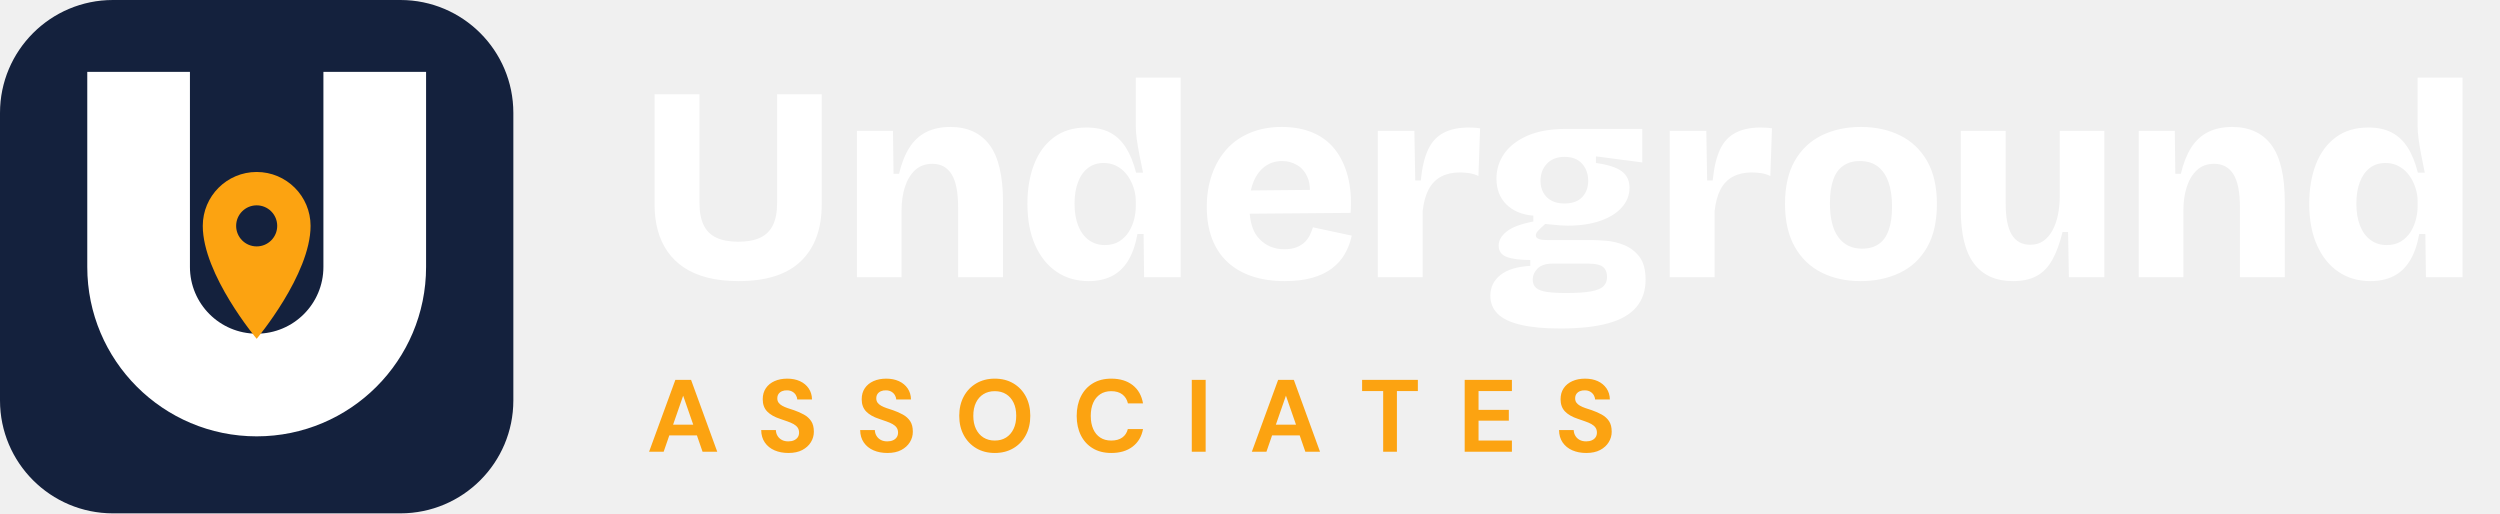
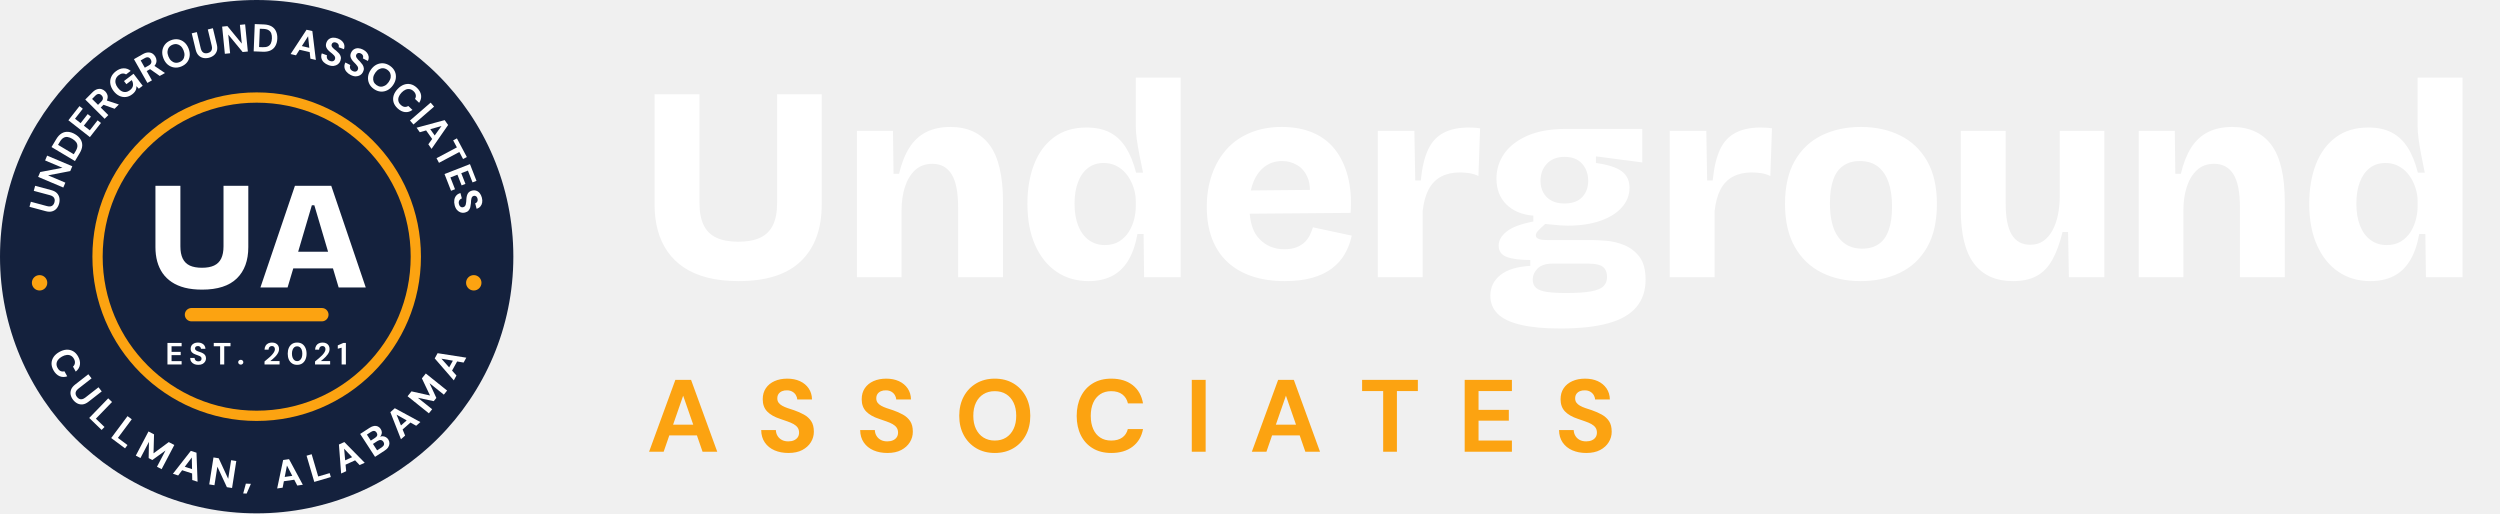
<svg xmlns="http://www.w3.org/2000/svg" viewBox="0 0 487.0 100" width="487" height="100" role="img" aria-label="Underground Associates">
-   <rect width="100" height="100" rx="22" fill="#14213d" />
-   <path d="M17 14 H37 V52 A13 13 0 0 0 63 52 V14 H83 V52 A33 33 0 0 1 17 52 Z" fill="#ffffff" />
-   <path d="M50 66 C50 66 39.5 53.5 39.5 44 A10.5 10.5 0 1 1 60.5 44 C60.5 53.5 50 66 50 66 Z" fill="#fca311" />
-   <circle cx="50" cy="44" r="4" fill="#14213d" />
+   <g>
+     <circle cx="50" cy="50" r="50" fill="#14213d" />
+     <circle cx="50" cy="50" r="31" fill="none" stroke="#fca311" stroke-width="2" />
+     <g fill="#ffffff">
+       <path transform="translate(50 50) rotate(-74.94) translate(0 -39.94)" d="M-0.02 0.09L-0.02 0.09Q-0.60 0.09-1.08-0.14Q-1.56-0.38-1.84-0.85Q-2.12-1.32-2.12-2.05L-2.12-2.05L-2.12-5.32L-1.10-5.32L-1.10-2.04Q-1.10-1.65-0.97-1.38Q-0.84-1.11-0.59-0.98Q-0.35-0.85-0.00-0.85L-0.00-0.85Q0.35-0.85 0.59-0.98Q0.84-1.11 0.97-1.38Q1.10-1.65 1.10-2.04L1.10-2.04L1.10-5.32L2.12-5.32L2.12-2.05Q2.12-1.32 1.84-0.85Q1.55-0.38 1.06-0.14Q0.57 0.09-0.02 0.09Z" />
+       <path transform="translate(50 50) rotate(-67.10) translate(0 -39.94)" d="M-1.22 0L-2.25 0L-2.25-5.32L-1.22-5.32L1.23-1.65L1.23-5.32L2.25-5.32L2.25 0L1.23 0L-1.22-3.66L-1.22 0Z" />
+       <path transform="translate(50 50) rotate(-59.15) translate(0 -39.94)" d="M-0.38 0L-2.16 0L-2.16-5.32L-0.38-5.32Q0.54-5.32 1.15-4.99Q1.75-4.66 2.04-4.06Q2.34-3.47 2.34-2.66L2.34-2.66Q2.34-1.85 2.04-1.26Q1.75-0.66 1.15-0.33Q0.55 0-0.38 0L-0.38 0ZM-1.14-4.45L-1.14-0.88L-0.44-0.88Q0.22-0.88 0.59-1.09Q0.97-1.31 1.13-1.71Q1.29-2.11 1.29-2.66L1.29-2.66Q1.29-3.22 1.13-3.62Q0.97-4.02 0.59-4.23Q0.22-4.45-0.44-4.45L-0.44-4.45L-1.14-4.45Z" />
+       <path transform="translate(50 50) rotate(-51.94) translate(0 -39.94)" d="M1.81 0L-1.69 0L-1.69-5.32L1.81-5.32L1.81-4.49L-0.66-4.49L-0.66-3.10L1.58-3.10L1.58-2.30L-0.66-2.30L-0.66-0.83L1.81-0.83L1.81 0Z" />
+       <path transform="translate(50 50) rotate(-45.12) translate(0 -39.94)" d="M-0.85 0L-1.87 0L-1.87-5.32L0.11-5.32Q0.76-5.32 1.17-5.10Q1.59-4.88 1.80-4.51Q2.00-4.14 2.00-3.69L2.00-3.69Q2.00-3.27 1.81-2.90Q1.61-2.53 1.19-2.31L1.19-2.31Q1.08-2.25 0.96-2.21L0.96-2.21L2.06 0L0.89 0L-0.09-2.08L-0.85-2.08L-0.85 0ZM-0.85-4.46L-0.85-2.83L0.05-2.83Q0.51-2.83 0.73-3.06Q0.95-3.28 0.95-3.66Q0.95-4.03 0.74-4.24Q0.52-4.46 0.05-4.46L0.05-4.46L-0.85-4.46Z" />
+       <path transform="translate(50 50) rotate(-37.31) translate(0 -39.94)" d="M-0.10 0.09L-0.10 0.09Q-0.86 0.09-1.42-0.25Q-1.98-0.59-2.30-1.20Q-2.61-1.81-2.61-2.62L-2.61-2.62Q-2.61-3.44-2.29-4.07Q-1.97-4.70-1.37-5.05Q-0.77-5.41 0.07-5.41L0.07-5.41Q1.00-5.41 1.62-4.96Q2.24-4.51 2.42-3.72L2.42-3.72L1.28-3.72Q1.16-4.07 0.85-4.27Q0.55-4.47 0.06-4.47L0.06-4.47Q-0.46-4.47-0.82-4.24Q-1.19-4.01-1.38-3.60Q-1.57-3.19-1.57-2.62L-1.57-2.62Q-1.57-2.04-1.38-1.64Q-1.19-1.24-0.83-1.03Q-0.48-0.82 0-0.82L0-0.82Q0.70-0.82 1.06-1.20Q1.42-1.57 1.49-2.17L1.49-2.17L0.18-2.17L0.18-2.94L2.52-2.94L2.52 0L1.57 0L1.50-0.68Q1.33-0.43 1.11-0.25Q0.88-0.08 0.59 0.00Q0.29 0.09-0.10 0.09Z" />
+       <path transform="translate(50 50) rotate(-29.49) translate(0 -39.94)" d="M-0.85 0L-1.87 0L-1.87-5.32L0.11-5.32Q0.76-5.32 1.17-5.10Q1.59-4.88 1.80-4.51Q2.00-4.14 2.00-3.69L2.00-3.69Q2.00-3.27 1.81-2.90Q1.61-2.53 1.19-2.31L1.19-2.31Q1.08-2.25 0.96-2.21L0.96-2.21L2.06 0L0.89 0L-0.09-2.08L-0.85-2.08L-0.85 0ZM-0.85-4.46L-0.85-2.83L0.05-2.83Q0.51-2.83 0.73-3.06Q0.95-3.28 0.95-3.66Q0.95-4.03 0.74-4.24Q0.52-4.46 0.05-4.46L0.05-4.46L-0.85-4.46Z" />
+       <path transform="translate(50 50) rotate(-21.65) translate(0 -39.94)" d="M0 0.09L0 0.09Q-0.78 0.09-1.37-0.26Q-1.96-0.61-2.30-1.23Q-2.63-1.85-2.63-2.66L-2.63-2.66Q-2.63-3.47-2.30-4.09Q-1.96-4.71-1.37-5.06Q-0.78-5.41 0-5.41L0-5.41Q0.78-5.41 1.38-5.06Q1.97-4.71 2.30-4.09Q2.63-3.47 2.63-2.66L2.63-2.66Q2.63-1.85 2.30-1.23Q1.97-0.61 1.38-0.26Q0.78 0.09 0 0.09ZM0-0.83L0-0.83Q0.49-0.83 0.84-1.05Q1.19-1.28 1.39-1.69Q1.59-2.10 1.59-2.66L1.59-2.66Q1.59-3.23 1.39-3.64Q1.19-4.04 0.84-4.26Q0.49-4.48 0-4.48L0-4.48Q-0.48-4.48-0.84-4.26Q-1.19-4.04-1.39-3.64Q-1.59-3.23-1.59-2.66L-1.59-2.66Q-1.59-2.10-1.39-1.69Q-1.19-1.28-0.84-1.05Q-0.48-0.83 0-0.83Z" />
+       <path transform="translate(50 50) rotate(-13.53) translate(0 -39.94)" d="M-0.02 0.09L-0.02 0.09Q-0.60 0.09-1.08-0.14Q-1.56-0.38-1.84-0.85Q-2.12-1.32-2.12-2.05L-2.12-2.05L-2.12-5.32L-1.10-5.32L-1.10-2.04Q-1.10-1.65-0.97-1.38Q-0.84-1.11-0.59-0.98Q-0.35-0.85-0.00-0.85L-0.00-0.85Q0.35-0.85 0.59-0.98Q0.84-1.11 0.97-1.38Q1.10-1.65 1.10-2.04L1.10-2.04L1.10-5.32L2.12-5.32L2.12-2.05Q2.12-1.32 1.84-0.85Q1.55-0.38 1.06-0.14Q0.57 0.09-0.02 0.09Z" />
+       <path transform="translate(50 50) rotate(-5.69) translate(0 -39.94)" d="M-1.22 0L-2.25 0L-2.25-5.32L-1.22-5.32L1.23-1.65L1.23-5.32L2.25-5.32L2.25 0L1.23 0L-1.22-3.66L-1.22 0Z" />
+       <path transform="translate(50 50) rotate(2.26) translate(0 -39.94)" d="M-0.38 0L-2.16 0L-2.16-5.32L-0.38-5.32Q0.54-5.32 1.15-4.99Q1.75-4.66 2.04-4.06Q2.34-3.47 2.34-2.66L2.34-2.66Q2.34-1.85 2.04-1.26Q1.75-0.66 1.15-0.33Q0.55 0-0.38 0L-0.38 0ZM-1.14-4.45L-1.14-0.88L-0.44-0.88Q0.22-0.88 0.59-1.09Q0.97-1.31 1.13-1.71Q1.29-2.11 1.29-2.66L1.29-2.66Q1.29-3.22 1.13-3.62Q0.97-4.02 0.59-4.23Q0.22-4.45-0.44-4.45L-0.44-4.45L-1.14-4.45Z" />
+       <path transform="translate(50 50) rotate(13.13) translate(0 -39.94)" d="M-1.45 0L-2.53 0L-0.58-5.32L0.58-5.32L2.52 0L1.43 0L1.01-1.21L-1.03-1.21L-1.45 0ZM-0.75-2.01L0.74-2.01L-0.00-4.15L-0.75-2.01Z" />
+       <path transform="translate(50 50) rotate(20.45) translate(0 -39.94)" d="M0.06 0.09L0.06 0.09Q-0.52 0.09-0.97-0.11Q-1.42-0.30-1.68-0.68Q-1.95-1.06-1.95-1.60L-1.95-1.60L-0.87-1.60Q-0.86-1.37-0.74-1.18Q-0.63-0.99-0.43-0.88Q-0.23-0.77 0.05-0.77L0.05-0.77Q0.30-0.77 0.48-0.85Q0.65-0.93 0.75-1.07Q0.85-1.22 0.85-1.41L0.85-1.41Q0.85-1.64 0.74-1.79Q0.63-1.95 0.44-2.05Q0.24-2.16-0.01-2.25Q-0.27-2.33-0.55-2.43L-0.55-2.43Q-1.18-2.64-1.51-2.98Q-1.84-3.32-1.84-3.88L-1.84-3.88Q-1.84-4.36-1.61-4.70Q-1.38-5.05-0.97-5.23Q-0.55-5.41-0.03-5.41L-0.03-5.41Q0.51-5.41 0.92-5.22Q1.32-5.04 1.56-4.69Q1.80-4.34 1.81-3.87L1.81-3.87L0.71-3.87Q0.71-4.04 0.61-4.20Q0.52-4.35 0.35-4.45Q0.18-4.54-0.05-4.54L-0.05-4.54Q-0.24-4.55-0.41-4.48Q-0.57-4.42-0.66-4.28Q-0.76-4.15-0.76-3.95L-0.76-3.95Q-0.76-3.76-0.66-3.63Q-0.57-3.50-0.40-3.41Q-0.24-3.31-0.01-3.23Q0.22-3.15 0.49-3.07L0.49-3.07Q0.88-2.93 1.22-2.75Q1.55-2.56 1.75-2.26Q1.95-1.97 1.95-1.48L1.95-1.48Q1.95-1.06 1.73-0.71Q1.50-0.35 1.09-0.13Q0.68 0.09 0.06 0.09Z" />
+       <path transform="translate(50 50) rotate(27.24) translate(0 -39.94)" d="M0.06 0.09L0.06 0.09Q-0.52 0.09-0.97-0.11Q-1.42-0.30-1.68-0.68Q-1.95-1.06-1.95-1.60L-1.95-1.60L-0.87-1.60Q-0.86-1.37-0.74-1.18Q-0.63-0.99-0.43-0.88Q-0.23-0.77 0.05-0.77L0.05-0.77Q0.30-0.77 0.48-0.85Q0.65-0.93 0.75-1.07Q0.85-1.22 0.85-1.41L0.85-1.41Q0.85-1.64 0.74-1.79Q0.63-1.95 0.44-2.05Q0.24-2.16-0.01-2.25Q-0.27-2.33-0.55-2.43L-0.55-2.43Q-1.18-2.64-1.51-2.98Q-1.84-3.32-1.84-3.88L-1.84-3.88Q-1.84-4.36-1.61-4.70Q-1.38-5.05-0.97-5.23Q-0.55-5.41-0.03-5.41L-0.03-5.41Q0.51-5.41 0.92-5.22Q1.32-5.04 1.56-4.69Q1.80-4.34 1.81-3.87L1.81-3.87L0.71-3.87Q0.71-4.04 0.61-4.20Q0.52-4.35 0.35-4.45Q0.18-4.54-0.05-4.54L-0.05-4.54Q-0.24-4.55-0.41-4.48Q-0.57-4.42-0.66-4.28Q-0.76-4.15-0.76-3.95L-0.76-3.95Q-0.76-3.76-0.66-3.63Q-0.57-3.50-0.40-3.41Q-0.24-3.31-0.01-3.23Q0.22-3.15 0.49-3.07L0.49-3.07Q0.88-2.93 1.22-2.75Q1.55-2.56 1.75-2.26Q1.95-1.97 1.95-1.48L1.95-1.48Q1.95-1.06 1.73-0.71Q1.50-0.35 1.09-0.13Q0.68 0.09 0.06 0.09Z" />
+       <path transform="translate(50 50) rotate(34.95) translate(0 -39.94)" d="M0 0.09L0 0.09Q-0.78 0.09-1.37-0.26Q-1.96-0.61-2.30-1.23Q-2.63-1.85-2.63-2.66L-2.63-2.66Q-2.63-3.47-2.30-4.09Q-1.96-4.71-1.37-5.06Q-0.78-5.41 0-5.41L0-5.41Q0.78-5.41 1.38-5.06Q1.97-4.71 2.30-4.09Q2.63-3.47 2.63-2.66L2.63-2.66Q2.63-1.85 2.30-1.23Q1.97-0.61 1.38-0.26Q0.78 0.09 0 0.09ZM0-0.83L0-0.83Q0.49-0.83 0.84-1.05Q1.19-1.28 1.39-1.69Q1.59-2.10 1.59-2.66L1.59-2.66Q1.59-3.23 1.39-3.64Q1.19-4.04 0.84-4.26Q0.49-4.48 0-4.48L0-4.48Q-0.48-4.48-0.84-4.26Q-1.19-4.04-1.39-3.64Q-1.59-3.23-1.59-2.66L-1.59-2.66Q-1.59-2.10-1.39-1.69Q-1.19-1.28-0.84-1.05Q-0.48-0.83 0-0.83Z" />
+       <path transform="translate(50 50) rotate(43.34) translate(0 -39.94)" d="M0.11 0.09L0.11 0.09Q-0.69 0.09-1.27-0.25Q-1.84-0.60-2.15-1.22Q-2.45-1.84-2.45-2.65L-2.45-2.65Q-2.45-3.47-2.15-4.09Q-1.84-4.71-1.27-5.06Q-0.69-5.41 0.11-5.41L0.11-5.41Q1.07-5.41 1.69-4.93Q2.30-4.45 2.45-3.58L2.45-3.58L1.34-3.58Q1.24-4.01 0.92-4.24Q0.61-4.48 0.10-4.48L0.10-4.48Q-0.37-4.48-0.71-4.26Q-1.05-4.04-1.23-3.63Q-1.41-3.22-1.41-2.65L-1.41-2.65Q-1.41-2.09-1.23-1.68Q-1.05-1.27-0.71-1.05Q-0.37-0.83 0.10-0.83L0.10-0.83Q0.61-0.83 0.92-1.05Q1.23-1.28 1.33-1.68L1.33-1.68L2.45-1.68Q2.30-0.85 1.69-0.38Q1.07 0.09 0.11 0.09Z" />
+       <path transform="translate(50 50) rotate(49.12) translate(0 -39.94)" d="M0.52 0L-0.51 0L-0.51-5.32L0.52-5.32L0.52 0Z" />
+       <path transform="translate(50 50) rotate(54.74) translate(0 -39.94)" d="M-1.45 0L-2.53 0L-0.58-5.32L0.58-5.32L2.52 0L1.43 0L1.01-1.21L-1.03-1.21L-1.45 0ZM-0.75-2.01L0.74-2.01L-0.00-4.15L-0.75-2.01Z" />
+       <path transform="translate(50 50) rotate(62.03) translate(0 -39.94)" d="M0.51 0L-0.51 0L-0.51-4.49L-2.06-4.49L-2.06-5.32L2.06-5.32L2.06-4.49L0.51-4.49L0.51 0Z" />
+       <path transform="translate(50 50) rotate(68.68) translate(0 -39.94)" d="M1.81 0L-1.69 0L-1.69-5.32L1.81-5.32L1.81-4.49L-0.66-4.49L-0.66-3.10L1.58-3.10L1.58-2.30L-0.66-2.30L-0.66-0.83L1.81-0.83L1.81 0Z" />
+       <path transform="translate(50 50) rotate(75.35) translate(0 -39.94)" d="M0.06 0.09L0.06 0.09Q-0.52 0.09-0.97-0.11Q-1.42-0.30-1.68-0.68Q-1.95-1.06-1.95-1.60L-1.95-1.60L-0.87-1.60Q-0.86-1.37-0.74-1.18Q-0.63-0.99-0.43-0.88Q-0.23-0.77 0.05-0.77L0.05-0.77Q0.30-0.77 0.48-0.85Q0.65-0.93 0.75-1.07Q0.85-1.22 0.85-1.41L0.85-1.41Q0.85-1.64 0.74-1.79Q0.63-1.95 0.44-2.05Q0.24-2.16-0.01-2.25Q-0.27-2.33-0.55-2.43L-0.55-2.43Q-1.18-2.64-1.51-2.98Q-1.84-3.32-1.84-3.88L-1.84-3.88Q-1.84-4.36-1.61-4.70Q-1.38-5.05-0.97-5.23Q-0.55-5.41-0.03-5.41L-0.03-5.41Q0.51-5.41 0.92-5.22Q1.32-5.04 1.56-4.69Q1.80-4.34 1.81-3.87L1.81-3.87L0.71-3.87Q0.71-4.04 0.61-4.20Q0.52-4.35 0.35-4.45Q0.18-4.54-0.05-4.54L-0.05-4.54Q-0.24-4.55-0.41-4.48Q-0.57-4.42-0.66-4.28Q-0.76-4.15-0.76-3.95L-0.76-3.95Q-0.76-3.76-0.66-3.63Q-0.57-3.50-0.40-3.41Q-0.24-3.31-0.01-3.23Q0.22-3.15 0.49-3.07L0.49-3.07Q0.88-2.93 1.22-2.75Q1.55-2.56 1.75-2.26Q1.95-1.97 1.95-1.48L1.95-1.48Q1.95-1.06 1.73-0.71Q1.50-0.35 1.09-0.13Q0.68 0.09 0.06 0.09Z" />
+       <path transform="translate(50 50) rotate(60.94) translate(0 45.26)" d="M0.11 0.09L0.11 0.09Q-0.69 0.09-1.27-0.25Q-1.84-0.60-2.15-1.22Q-2.45-1.84-2.45-2.65L-2.45-2.65Q-2.45-3.47-2.15-4.09Q-1.84-4.71-1.27-5.06Q-0.69-5.41 0.11-5.41L0.11-5.41Q1.07-5.41 1.69-4.93Q2.30-4.45 2.45-3.58L2.45-3.58L1.34-3.58Q1.24-4.01 0.92-4.24Q0.61-4.48 0.10-4.48L0.10-4.48Q-0.37-4.48-0.71-4.26Q-1.05-4.04-1.23-3.63Q-1.41-3.22-1.41-2.65L-1.41-2.65Q-1.41-2.09-1.23-1.68Q-1.05-1.27-0.71-1.05Q-0.37-0.83 0.10-0.83L0.10-0.83Q0.61-0.83 0.92-1.05Q1.23-1.28 1.33-1.68L1.33-1.68L2.45-1.68Q2.30-0.85 1.69-0.38Q1.07 0.09 0.11 0.09Z" />
+       <path transform="translate(50 50) rotate(52.03) translate(0 45.26)" d="M-0.02 0.09L-0.02 0.09Q-0.60 0.09-1.08-0.14Q-1.56-0.38-1.84-0.85Q-2.12-1.32-2.12-2.05L-2.12-2.05L-2.12-5.32L-1.10-5.32L-1.10-2.04Q-1.10-1.65-0.97-1.38Q-0.84-1.11-0.59-0.98Q-0.35-0.85-0.00-0.85L-0.00-0.85Q0.35-0.85 0.59-0.98Q0.84-1.11 0.97-1.38Q1.10-1.65 1.10-2.04L1.10-2.04L1.10-5.32L2.12-5.32L2.12-2.05Q2.12-1.32 1.84-0.85Q1.55-0.38 1.06-0.14Q0.57 0.09-0.02 0.09Z" />
+       <path transform="translate(50 50) rotate(44.05) translate(0 45.26)" d="M1.76 0L-1.60 0L-1.60-5.32L-0.57-5.32L-0.57-0.80L1.76-0.80L1.76 0Z" />
+       <path transform="translate(50 50) rotate(36.71) translate(0 45.26)" d="M1.76 0L-1.60 0L-1.60-5.32L-0.57-5.32L-0.57-0.80L1.76-0.80L1.76 0Z" />
+       <path transform="translate(50 50) rotate(27.69) translate(0 45.26)" d="M-1.82 0L-2.84 0L-2.84-5.32L-1.62-5.32L0.01-2.00L1.62-5.32L2.84-5.32L2.84 0L1.82 0L1.82-3.57L0.41-0.74L-0.40-0.74L-1.82-3.57L-1.82 0Z" />
+       <path transform="translate(50 50) rotate(17.90) translate(0 45.26)" d="M-1.45 0L-2.53 0L-0.58-5.32L0.58-5.32L2.52 0L1.43 0L1.01-1.21L-1.03-1.21L-1.45 0ZM-0.75-2.01L0.74-2.01L-0.00-4.15L-0.75-2.01Z" />
+       <path transform="translate(50 50) rotate(8.92) translate(0 45.26)" d="M-1.22 0L-2.25 0L-2.25-5.32L-1.22-5.32L1.23-1.65L1.23-5.32L2.25-5.32L2.25 0L1.23 0L-1.22-3.66L-1.22 0Z" />
+       <path transform="translate(50 50) rotate(2.30) translate(0 45.26)" d="M-0.10 0.93L-0.77 0.93L-0.33-1.00L0.65-1.00L-0.10 0.93Z" />
+       <path transform="translate(50 50) rotate(-8.25) translate(0 45.26)" d="M-1.45 0L-2.53 0L-0.58-5.32L0.58-5.32L2.52 0L1.43 0L1.01-1.21L-1.03-1.21L-1.45 0ZM-0.75-2.01L0.74-2.01L-0.00-4.15L-0.75-2.01Z" />
+       <path transform="translate(50 50) rotate(-16.37) translate(0 45.26)" d="M1.76 0L-1.60 0L-1.60-5.32L-0.57-5.32L-0.57-0.80L1.76-0.80L1.76 0Z" />
+       <path transform="translate(50 50) rotate(-24.48) translate(0 45.26)" d="M-1.45 0L-2.53 0L-0.58-5.32L0.58-5.32L2.52 0L1.43 0L1.01-1.21L-1.03-1.21L-1.45 0ZM-0.75-2.01L0.74-2.01L-0.00-4.15L-0.75-2.01Z" />
+       <path transform="translate(50 50) rotate(-33.00) translate(0 45.26)" d="M0.36 0L-1.90 0L-1.90-5.32L0.28-5.32Q0.84-5.32 1.22-5.15Q1.60-4.97 1.79-4.66Q1.98-4.35 1.98-3.95Q1.98-3.55 1.81-3.28Q1.63-3.00 1.35-2.86L1.35-2.86Q1.22-2.78 1.06-2.74L1.06-2.74Q1.30-2.70 1.50-2.58L1.50-2.58Q1.78-2.39 1.94-2.10Q2.11-1.80 2.11-1.45L2.11-1.45Q2.11-1.03 1.90-0.70Q1.69-0.37 1.31-0.19Q0.92 0 0.36 0L0.36 0ZM-0.87-2.33L-0.87-0.84L0.19-0.84Q0.61-0.84 0.84-1.03Q1.06-1.22 1.06-1.57Q1.06-1.93 0.83-2.13Q0.59-2.33 0.17-2.33L0.17-2.33L-0.87-2.33ZM-0.87-4.50L-0.87-3.10L0.11-3.10Q0.52-3.10 0.73-3.28Q0.93-3.47 0.93-3.80L0.93-3.80Q0.93-4.13 0.73-4.31Q0.52-4.50 0.11-4.50L0.11-4.50L-0.87-4.50Z" />
+       <path transform="translate(50 50) rotate(-41.52) translate(0 45.26)" d="M-1.45 0L-2.53 0L-0.58-5.32L0.58-5.32L2.52 0L1.43 0L1.01-1.21L-1.03-1.21L-1.45 0ZM-0.75-2.01L0.74-2.01L-0.00-4.15L-0.75-2.01Z" />
+       <path transform="translate(50 50) rotate(-51.30) translate(0 45.26)" d="M-1.82 0L-2.84 0L-2.84-5.32L-1.62-5.32L0.01-2.00L1.62-5.32L2.84-5.32L2.84 0L1.82 0L1.82-3.57L0.41-0.74L-0.40-0.74L-1.82-3.57L-1.82 0Z" />
+       <path transform="translate(50 50) rotate(-61.09) translate(0 45.26)" d="M-1.45 0L-2.53 0L-0.58-5.32L0.58-5.32L2.52 0L1.43 0L1.01-1.21L-1.03-1.21L-1.45 0ZM-0.75-2.01L0.74-2.01L-0.00-4.15L-0.75-2.01Z" />
+     </g>
+     <circle cx="92.29" cy="55.09" r="1.5" fill="#fca311" />
+     <circle cx="7.71" cy="55.09" r="1.5" fill="#fca311" />
+     <path d="M39.37 56.42L39.37 56.42Q37.48 56.42 36.01 56.05Q34.54 55.67 33.46 54.95Q32.38 54.23 31.67 53.21Q30.97 52.19 30.62 50.91Q30.28 49.64 30.28 48.14L30.28 48.14L30.28 36.20L35.14 36.20L35.14 47.99Q35.14 49.43 35.59 50.36Q36.04 51.29 36.97 51.73Q37.90 52.16 39.34 52.16L39.34 52.16Q40.78 52.16 41.70 51.73Q42.64 51.29 43.09 50.36Q43.54 49.43 43.54 47.99L43.54 47.99L43.54 36.20L48.37 36.20L48.37 48.14Q48.37 52.07 46.13 54.24Q43.90 56.42 39.37 56.42ZM56.02 56L50.73 56L57.45 36.20L64.53 36.20L71.25 56L65.97 56L64.86 52.28L57.13 52.28L56.02 56ZM58.08 49.04L63.91 49.04L61.23 39.98L60.75 39.98L58.08 49.04Z" fill="#ffffff" />
+     <rect x="36" y="60" width="28" height="2.6" rx="1.3" fill="#fca311" />
+     <path d="M35.38 71L32.62 71L32.62 66.80L35.38 66.80L35.38 67.45L33.42 67.45L33.42 68.55L35.20 68.55L35.20 69.18L33.42 69.18L33.42 70.35L35.38 70.35L35.38 71ZM38.64 71.07L38.64 71.07Q38.18 71.07 37.83 70.92Q37.47 70.76 37.26 70.46Q37.05 70.16 37.05 69.73L37.05 69.73L37.91 69.73Q37.91 69.92 38.00 70.07Q38.09 70.22 38.25 70.31Q38.41 70.39 38.63 70.39L38.63 70.39Q38.82 70.39 38.97 70.33Q39.11 70.27 39.18 70.15Q39.26 70.04 39.26 69.88L39.26 69.88Q39.26 69.70 39.18 69.58Q39.09 69.46 38.94 69.38Q38.78 69.30 38.58 69.23Q38.38 69.16 38.16 69.08L38.16 69.08Q37.66 68.92 37.40 68.65Q37.14 68.38 37.14 67.93L37.14 67.93Q37.14 67.56 37.32 67.29Q37.50 67.02 37.83 66.87Q38.15 66.73 38.57 66.73L38.57 66.73Q38.99 66.73 39.31 66.88Q39.63 67.02 39.82 67.30Q40.01 67.57 40.02 67.95L40.02 67.95L39.15 67.95Q39.15 67.81 39.07 67.69Q39.00 67.56 38.87 67.49Q38.73 67.41 38.55 67.41L38.55 67.41Q38.40 67.41 38.27 67.46Q38.14 67.51 38.07 67.62Q37.99 67.72 37.99 67.88L37.99 67.88Q37.99 68.03 38.07 68.13Q38.14 68.23 38.27 68.31Q38.40 68.38 38.58 68.45Q38.76 68.51 38.97 68.58L38.97 68.58Q39.29 68.68 39.55 68.83Q39.81 68.98 39.97 69.21Q40.13 69.45 40.13 69.83L40.13 69.83Q40.13 70.16 39.95 70.44Q39.78 70.72 39.45 70.90Q39.13 71.07 38.64 71.07ZM43.68 71L42.88 71L42.88 67.45L41.64 67.45L41.64 66.80L44.90 66.80L44.90 67.45L43.68 67.45L43.68 71ZM46.91 71.03L46.91 71.03Q46.68 71.03 46.54 70.89Q46.40 70.76 46.40 70.56L46.40 70.56Q46.40 70.36 46.54 70.23Q46.68 70.09 46.91 70.09L46.91 70.09Q47.12 70.09 47.26 70.23Q47.40 70.36 47.40 70.56L47.40 70.56Q47.40 70.76 47.26 70.89Q47.12 71.03 46.91 71.03ZM54.46 71L51.53 71L51.53 70.41Q51.91 70.10 52.27 69.79Q52.64 69.49 52.92 69.19Q53.21 68.88 53.38 68.59Q53.55 68.31 53.55 68.04L53.55 68.04Q53.55 67.87 53.49 67.73Q53.43 67.59 53.30 67.50Q53.17 67.41 52.96 67.41L52.96 67.41Q52.75 67.41 52.61 67.51Q52.46 67.60 52.39 67.76Q52.32 67.92 52.32 68.12L52.32 68.12L51.53 68.12Q51.55 67.66 51.74 67.35Q51.93 67.03 52.26 66.88Q52.58 66.73 52.98 66.73L52.98 66.73Q53.43 66.73 53.73 66.89Q54.04 67.06 54.20 67.34Q54.36 67.62 54.36 67.99L54.36 67.99Q54.36 68.26 54.26 68.53Q54.16 68.79 53.98 69.04Q53.81 69.29 53.58 69.52Q53.36 69.75 53.12 69.95Q52.88 70.16 52.65 70.34L52.65 70.34L54.46 70.34L54.46 71ZM57.88 71.07L57.88 71.07Q57.31 71.07 56.90 70.80Q56.48 70.52 56.26 70.03Q56.05 69.54 56.05 68.90L56.05 68.90Q56.05 68.26 56.26 67.77Q56.48 67.28 56.89 67.00Q57.30 66.73 57.88 66.73L57.88 66.73Q58.46 66.73 58.87 67.00Q59.28 67.28 59.50 67.77Q59.72 68.26 59.72 68.90L59.72 68.90Q59.72 69.54 59.50 70.03Q59.28 70.52 58.87 70.80Q58.46 71.07 57.88 71.07ZM57.88 70.35L57.88 70.35Q58.18 70.35 58.41 70.17Q58.64 69.99 58.77 69.67Q58.89 69.34 58.89 68.90L58.89 68.90Q58.89 68.45 58.77 68.13Q58.64 67.81 58.41 67.63Q58.18 67.46 57.88 67.46L57.88 67.46Q57.58 67.46 57.35 67.63Q57.13 67.81 57.00 68.13Q56.87 68.45 56.87 68.90L56.87 68.90Q56.87 69.34 57.00 69.67Q57.13 69.99 57.35 70.17Q57.58 70.35 57.88 70.35ZM64.31 71L61.37 71L61.37 70.41Q61.76 70.10 62.12 69.79Q62.48 69.49 62.77 69.19Q63.06 68.88 63.23 68.59Q63.40 68.31 63.40 68.04L63.40 68.04Q63.40 67.87 63.34 67.73Q63.27 67.59 63.15 67.50Q63.02 67.41 62.81 67.41L62.81 67.41Q62.60 67.41 62.45 67.51Q62.31 67.60 62.24 67.76Q62.16 67.92 62.16 68.12L62.16 68.12L61.38 68.12Q61.40 67.66 61.59 67.35Q61.78 67.03 62.11 66.88Q62.43 66.73 62.83 66.73L62.83 66.73Q63.27 66.73 63.58 66.89Q63.89 67.06 64.05 67.34Q64.20 67.62 64.20 67.99L64.20 67.99Q64.20 68.26 64.11 68.53Q64.01 68.79 63.83 69.04Q63.65 69.29 63.43 69.52Q63.21 69.75 62.97 69.95Q62.73 70.16 62.50 70.34L62.50 70.34L64.31 70.34L64.31 71ZM67.38 71L66.55 71L66.55 67.73L65.80 67.93L65.80 67.28L66.89 66.80L67.38 66.80L67.38 71Z" fill="#ffffff" />
+   </g>
  <path d="M143.87 54.76L143.87 54.76Q140.47 54.76 137.82 54.08Q135.18 53.41 133.23 52.11Q131.29 50.81 130.02 48.98Q128.75 47.14 128.13 44.85Q127.51 42.55 127.51 39.85L127.51 39.85L127.51 18.36L136.26 18.36L136.26 39.58Q136.26 42.17 137.07 43.85Q137.88 45.52 139.55 46.30Q141.23 47.09 143.82 47.09L143.82 47.09Q146.41 47.09 148.08 46.30Q149.76 45.52 150.57 43.85Q151.38 42.17 151.38 39.58L151.38 39.58L151.38 18.36L160.07 18.36L160.07 39.85Q160.07 46.93 156.05 50.84Q152.03 54.76 143.87 54.76ZM175.62 54L166.93 54L166.93 25.49L173.95 25.49L174.06 33.86L175.14 33.86Q175.84 30.83 177.14 28.78Q178.43 26.73 180.43 25.73Q182.43 24.73 185.13 24.73L185.13 24.73Q190.15 24.73 192.77 28.24Q195.39 31.75 195.39 39.42L195.39 39.42L195.39 54L186.64 54L186.64 40.39Q186.64 35.96 185.37 33.94Q184.10 31.91 181.62 31.91L181.62 31.91Q179.57 31.91 178.24 33.16Q176.92 34.40 176.27 36.45Q175.62 38.50 175.62 41.04L175.62 41.04L175.62 54ZM212.07 54.76L212.07 54.76Q208.51 54.76 205.84 52.95Q203.16 51.14 201.65 47.76Q200.14 44.39 200.14 39.69L200.14 39.69Q200.14 35.37 201.44 32.02Q202.73 28.67 205.30 26.76Q207.86 24.84 211.64 24.84L211.64 24.84Q214.34 24.84 216.21 25.81Q218.07 26.78 219.31 28.73Q220.55 30.67 221.31 33.64L221.31 33.64L222.66 33.64Q222.28 31.81 221.96 30.16Q221.63 28.51 221.44 27.08Q221.25 25.65 221.25 24.57L221.25 24.57L221.25 15.12L230.00 15.12L230.00 54L222.87 54L222.77 45.58L221.58 45.58Q220.98 48.82 219.72 50.84Q218.45 52.87 216.53 53.81Q214.61 54.76 212.07 54.76ZM215.21 47.74L215.21 47.74Q216.88 47.74 218.04 47.01Q219.20 46.28 219.90 45.14Q220.61 44.01 220.93 42.71Q221.25 41.42 221.25 40.28L221.25 40.28L221.25 39.15Q221.25 38.12 220.98 37.10Q220.71 36.07 220.20 35.10Q219.69 34.13 218.93 33.37Q218.18 32.62 217.18 32.18Q216.18 31.75 214.99 31.75L214.99 31.75Q213.21 31.75 211.94 32.72Q210.67 33.70 210.00 35.48Q209.32 37.26 209.32 39.69Q209.32 42.12 210.02 43.93Q210.72 45.74 212.07 46.74Q213.42 47.74 215.21 47.74ZM250.25 54.76L250.25 54.76Q246.69 54.76 243.88 53.81Q241.07 52.87 239.10 51.03Q237.13 49.19 236.10 46.49Q235.08 43.79 235.08 40.28L235.08 40.28Q235.08 36.88 236.08 34.02Q237.08 31.16 238.94 29.08Q240.80 27 243.53 25.87Q246.26 24.73 249.66 24.73L249.66 24.73Q253.11 24.73 255.73 25.84Q258.35 26.95 260.05 29.11Q261.75 31.27 262.56 34.37Q263.37 37.48 263.10 41.47L263.10 41.47L243.45 41.63Q243.72 44.93 245.34 46.55L245.34 46.55Q247.23 48.55 250.20 48.55L250.20 48.55Q251.66 48.55 252.63 48.14Q253.60 47.74 254.22 47.12Q254.84 46.49 255.19 45.74Q255.54 44.98 255.76 44.28L255.76 44.28L263.32 45.90Q262.89 47.90 261.94 49.52Q261.00 51.14 259.40 52.33Q257.81 53.51 255.57 54.13Q253.33 54.76 250.25 54.76ZM243.66 37.10L243.66 37.10L255.17 36.99Q255.17 35.64 254.73 34.61L254.73 34.61Q254.03 32.94 252.68 32.16Q251.33 31.37 249.77 31.37L249.77 31.37Q247.88 31.37 246.44 32.40Q245.01 33.43 244.20 35.37L244.20 35.37Q243.88 36.13 243.66 37.10ZM277.14 54L268.40 54L268.40 25.49L275.52 25.49L275.69 35.15L276.77 35.15Q277.14 31.37 278.20 29.13Q279.25 26.89 281.22 25.87Q283.19 24.84 286.11 24.84L286.11 24.84Q286.54 24.84 287.08 24.87Q287.62 24.89 288.32 25.00L288.32 25.00L288.00 34.29Q287.13 33.86 286.13 33.72Q285.14 33.59 284.38 33.59L284.38 33.59Q282.27 33.59 280.74 34.40Q279.20 35.21 278.31 36.88Q277.41 38.56 277.14 41.09L277.14 41.09L277.14 54ZM303.98 63.99L303.98 63.99Q299.23 63.99 296.18 63.26Q293.13 62.53 291.72 61.10Q290.32 59.67 290.32 57.62L290.32 57.62Q290.32 55.13 292.29 53.57Q294.26 52.00 298.10 51.79L298.10 51.79L298.10 50.65Q295.13 50.65 293.53 50.06Q291.94 49.46 291.94 47.84L291.94 47.84Q291.94 46.33 293.51 45.09Q295.07 43.85 298.69 43.15L298.69 43.15L298.69 42.01Q295.40 41.74 293.45 39.83Q291.51 37.91 291.51 34.78L291.51 34.78Q291.51 32.13 293.02 29.94Q294.53 27.76 297.56 26.43Q300.58 25.11 305.12 25.11L305.12 25.11L319.91 25.11L319.91 31.64L310.89 30.46L310.89 31.75Q314.40 32.24 315.92 33.37Q317.43 34.51 317.43 36.56L317.43 36.56Q317.43 38.72 315.94 40.39Q314.46 42.07 311.76 43.01Q309.06 43.96 305.33 43.96L305.33 43.96Q304.68 43.96 303.90 43.90Q303.12 43.85 301.01 43.63L301.01 43.63Q300.15 44.39 299.66 44.90Q299.18 45.41 299.18 45.85L299.18 45.85Q299.18 46.17 299.45 46.39Q299.72 46.60 300.23 46.68Q300.74 46.76 301.34 46.76L301.34 46.76L310.03 46.76Q311.11 46.76 312.87 46.90Q314.62 47.03 316.38 47.74Q318.13 48.44 319.35 50.00Q320.56 51.57 320.56 54.49L320.56 54.49Q320.56 57.67 318.78 59.80Q317.00 61.94 313.32 62.96Q309.65 63.99 303.98 63.99ZM305.12 57.08L305.12 57.08Q308.25 57.08 309.98 56.75Q311.70 56.43 312.38 55.73Q313.05 55.03 313.05 54L313.05 54Q313.05 53.03 312.68 52.46Q312.30 51.89 311.70 51.68Q311.11 51.46 310.49 51.41Q309.87 51.35 309.44 51.35L309.44 51.35L302.47 51.35Q300.47 51.35 299.53 52.30Q298.58 53.24 298.58 54.49L298.58 54.49Q298.58 55.51 299.23 56.08Q299.88 56.65 301.31 56.86Q302.74 57.08 305.12 57.08ZM304.74 39.64L304.74 39.64Q307.06 39.64 308.22 38.39Q309.38 37.15 309.38 35.26L309.38 35.26Q309.38 33.21 308.19 31.89Q307.01 30.56 304.79 30.56L304.79 30.56Q302.58 30.56 301.34 31.89Q300.09 33.21 300.09 35.26L300.09 35.26Q300.09 36.50 300.63 37.50Q301.17 38.50 302.20 39.07Q303.23 39.64 304.74 39.64ZM334.01 54L325.26 54L325.26 25.49L332.39 25.49L332.55 35.15L333.63 35.15Q334.01 31.37 335.06 29.13Q336.11 26.89 338.08 25.87Q340.05 24.84 342.97 24.84L342.97 24.84Q343.40 24.84 343.94 24.87Q344.48 24.89 345.18 25.00L345.18 25.00L344.86 34.29Q344.00 33.86 343.00 33.72Q342.00 33.59 341.24 33.59L341.24 33.59Q339.14 33.59 337.60 34.40Q336.06 35.21 335.17 36.88Q334.28 38.56 334.01 41.09L334.01 41.09L334.01 54ZM362.46 54.76L362.46 54.76Q358.14 54.76 354.82 53.08Q351.50 51.41 349.61 48.06Q347.72 44.71 347.72 39.69L347.72 39.69Q347.72 34.67 349.61 31.35Q351.50 28.03 354.85 26.38Q358.20 24.73 362.52 24.73L362.52 24.73Q366.84 24.73 370.19 26.41Q373.53 28.08 375.42 31.40Q377.31 34.72 377.31 39.74L377.31 39.74Q377.31 44.87 375.37 48.22Q373.43 51.57 370.05 53.16Q366.68 54.76 362.46 54.76ZM362.73 48.44L362.73 48.44Q364.68 48.44 365.97 47.55Q367.27 46.66 367.92 44.82Q368.57 42.98 368.57 40.28L368.57 40.28Q368.57 37.42 367.86 35.45Q367.16 33.48 365.79 32.43Q364.41 31.37 362.25 31.37L362.25 31.37Q360.41 31.37 359.09 32.27Q357.77 33.16 357.12 34.99Q356.47 36.83 356.47 39.58L356.47 39.58Q356.47 44.01 358.12 46.22Q359.76 48.44 362.73 48.44ZM392.16 54.76L392.16 54.76Q387.09 54.76 384.52 51.33Q381.96 47.90 381.96 40.88L381.96 40.88L381.96 25.49L390.71 25.49L390.71 39.74Q390.71 43.74 391.89 45.71Q393.08 47.68 395.51 47.68L395.51 47.68Q396.97 47.68 398.02 46.95Q399.08 46.22 399.81 44.90Q400.53 43.58 400.89 41.85Q401.24 40.12 401.24 38.07L401.24 38.07L401.24 25.49L409.93 25.49L409.93 54L403.02 54L402.86 45.20L401.78 45.20Q400.97 48.55 399.75 50.68Q398.54 52.81 396.70 53.78Q394.86 54.76 392.16 54.76ZM425.32 54L416.63 54L416.63 25.49L423.65 25.49L423.75 33.86L424.83 33.86Q425.54 30.83 426.83 28.78Q428.13 26.73 430.13 25.73Q432.12 24.73 434.82 24.73L434.82 24.73Q439.85 24.73 442.47 28.24Q445.08 31.75 445.08 39.42L445.08 39.42L445.08 54L436.34 54L436.34 40.39Q436.34 35.96 435.07 33.94Q433.80 31.91 431.31 31.91L431.31 31.91Q429.26 31.91 427.94 33.16Q426.62 34.40 425.97 36.45Q425.32 38.50 425.32 41.04L425.32 41.04L425.32 54ZM461.77 54.76L461.77 54.76Q458.21 54.76 455.53 52.95Q452.86 51.14 451.35 47.76Q449.84 44.39 449.84 39.69L449.84 39.69Q449.84 35.37 451.13 32.02Q452.43 28.67 454.99 26.76Q457.56 24.84 461.34 24.84L461.34 24.84Q464.04 24.84 465.90 25.81Q467.76 26.78 469.01 28.73Q470.25 30.67 471.00 33.64L471.00 33.64L472.35 33.64Q471.98 31.81 471.65 30.16Q471.33 28.51 471.14 27.08Q470.95 25.65 470.95 24.57L470.95 24.57L470.95 15.12L479.70 15.12L479.70 54L472.57 54L472.46 45.58L471.27 45.58Q470.68 48.82 469.41 50.84Q468.14 52.87 466.23 53.81Q464.31 54.76 461.77 54.76ZM464.90 47.74L464.90 47.74Q466.58 47.74 467.74 47.01Q468.90 46.28 469.60 45.14Q470.30 44.01 470.63 42.71Q470.95 41.42 470.95 40.28L470.95 40.28L470.95 39.15Q470.95 38.12 470.68 37.10Q470.41 36.07 469.90 35.10Q469.38 34.13 468.63 33.37Q467.87 32.62 466.87 32.18Q465.87 31.75 464.69 31.75L464.69 31.75Q462.90 31.75 461.63 32.72Q460.37 33.70 459.69 35.48Q459.02 37.26 459.02 39.69Q459.02 42.12 459.72 43.93Q460.42 45.74 461.77 46.74Q463.12 47.74 464.90 47.74Z" fill="#ffffff" />
  <path d="M129.28 88L126.44 88L131.56 74L134.62 74L139.72 88L136.86 88L135.76 84.82L130.38 84.82L129.28 88ZM131.12 82.72L135.04 82.72L133.08 77.08L131.12 82.72ZM153.58 88.24L153.58 88.24Q152.06 88.24 150.87 87.72Q149.68 87.20 148.99 86.20Q148.30 85.20 148.28 83.78L148.28 83.78L151.14 83.78Q151.16 84.40 151.46 84.90Q151.76 85.40 152.29 85.69Q152.82 85.98 153.56 85.98L153.56 85.98Q154.20 85.98 154.67 85.77Q155.14 85.56 155.40 85.18Q155.66 84.80 155.66 84.28L155.66 84.28Q155.66 83.68 155.37 83.28Q155.08 82.88 154.57 82.60Q154.06 82.32 153.39 82.09Q152.72 81.86 151.98 81.60L151.98 81.60Q150.32 81.06 149.45 80.16Q148.58 79.26 148.58 77.78L148.58 77.78Q148.58 76.52 149.19 75.62Q149.80 74.72 150.88 74.24Q151.96 73.76 153.34 73.76L153.34 73.76Q154.76 73.76 155.83 74.25Q156.90 74.74 157.53 75.66Q158.16 76.58 158.18 77.82L158.18 77.82L155.30 77.82Q155.28 77.36 155.03 76.95Q154.78 76.54 154.34 76.29Q153.90 76.04 153.30 76.04L153.30 76.04Q152.78 76.02 152.35 76.20Q151.92 76.38 151.67 76.73Q151.42 77.08 151.42 77.60L151.42 77.60Q151.42 78.10 151.67 78.44Q151.92 78.78 152.36 79.03Q152.80 79.28 153.40 79.49Q154 79.70 154.70 79.92L154.70 79.92Q155.74 80.28 156.62 80.77Q157.50 81.26 158.02 82.04Q158.54 82.82 158.54 84.10L158.54 84.10Q158.54 85.20 157.96 86.14Q157.38 87.08 156.29 87.66Q155.20 88.24 153.58 88.24ZM172.86 88.24L172.86 88.24Q171.34 88.24 170.15 87.72Q168.96 87.20 168.27 86.20Q167.58 85.20 167.56 83.78L167.56 83.78L170.42 83.78Q170.44 84.40 170.74 84.90Q171.04 85.40 171.57 85.69Q172.10 85.98 172.84 85.98L172.84 85.98Q173.48 85.98 173.95 85.77Q174.42 85.56 174.68 85.18Q174.94 84.80 174.94 84.28L174.94 84.28Q174.94 83.68 174.65 83.28Q174.36 82.88 173.85 82.60Q173.34 82.32 172.67 82.09Q172 81.86 171.26 81.60L171.26 81.60Q169.60 81.06 168.73 80.16Q167.86 79.26 167.86 77.78L167.86 77.78Q167.86 76.52 168.47 75.62Q169.08 74.72 170.16 74.24Q171.24 73.76 172.62 73.76L172.62 73.76Q174.04 73.76 175.11 74.25Q176.18 74.74 176.81 75.66Q177.44 76.58 177.46 77.82L177.46 77.82L174.58 77.82Q174.56 77.36 174.31 76.95Q174.06 76.54 173.62 76.29Q173.18 76.04 172.58 76.04L172.58 76.04Q172.06 76.02 171.63 76.20Q171.20 76.38 170.95 76.73Q170.70 77.08 170.70 77.60L170.70 77.60Q170.70 78.10 170.95 78.44Q171.20 78.78 171.64 79.03Q172.08 79.28 172.68 79.49Q173.28 79.70 173.98 79.92L173.98 79.92Q175.02 80.28 175.90 80.77Q176.78 81.26 177.30 82.04Q177.82 82.82 177.82 84.10L177.82 84.10Q177.82 85.20 177.24 86.14Q176.66 87.08 175.57 87.66Q174.48 88.24 172.86 88.24ZM193.78 88.24L193.78 88.24Q191.74 88.24 190.18 87.32Q188.62 86.40 187.74 84.77Q186.86 83.14 186.86 81L186.86 81Q186.86 78.86 187.74 77.23Q188.62 75.60 190.18 74.68Q191.74 73.76 193.78 73.76L193.78 73.76Q195.84 73.76 197.40 74.68Q198.96 75.60 199.83 77.23Q200.70 78.86 200.70 81L200.70 81Q200.70 83.14 199.83 84.77Q198.96 86.40 197.40 87.32Q195.84 88.24 193.78 88.24ZM193.78 85.82L193.78 85.82Q195.06 85.82 195.99 85.23Q196.92 84.64 197.44 83.56Q197.96 82.48 197.96 81L197.96 81Q197.96 79.50 197.44 78.43Q196.92 77.36 195.99 76.78Q195.06 76.20 193.78 76.20L193.78 76.20Q192.52 76.20 191.58 76.78Q190.64 77.36 190.12 78.43Q189.60 79.50 189.60 81L189.60 81Q189.60 82.48 190.12 83.56Q190.64 84.64 191.58 85.23Q192.52 85.82 193.78 85.82ZM216.48 88.24L216.48 88.24Q214.38 88.24 212.87 87.33Q211.36 86.42 210.55 84.79Q209.74 83.16 209.74 81.02L209.74 81.02Q209.74 78.88 210.55 77.24Q211.36 75.60 212.87 74.68Q214.38 73.76 216.48 73.76L216.48 73.76Q219.02 73.76 220.64 75.02Q222.26 76.28 222.66 78.58L222.66 78.58L219.72 78.58Q219.46 77.46 218.63 76.83Q217.80 76.20 216.46 76.20L216.46 76.20Q215.22 76.20 214.33 76.79Q213.44 77.38 212.96 78.45Q212.48 79.52 212.48 81.02L212.48 81.02Q212.48 82.50 212.96 83.58Q213.44 84.66 214.33 85.24Q215.22 85.82 216.46 85.82L216.46 85.82Q217.80 85.82 218.62 85.23Q219.44 84.64 219.70 83.58L219.70 83.58L222.66 83.58Q222.26 85.76 220.64 87Q219.02 88.24 216.48 88.24ZM234.86 88L232.16 88L232.16 74L234.86 74L234.86 88ZM246.70 88L243.86 88L248.98 74L252.04 74L257.14 88L254.28 88L253.18 84.82L247.80 84.82L246.70 88ZM248.54 82.72L252.46 82.72L250.50 77.08L248.54 82.72ZM272.12 88L269.44 88L269.44 76.18L265.34 76.18L265.34 74L276.20 74L276.20 76.18L272.12 76.18L272.12 88ZM294.52 88L285.32 88L285.32 74L294.52 74L294.52 76.18L288.02 76.18L288.02 79.84L293.92 79.84L293.92 81.94L288.02 81.94L288.02 85.82L294.52 85.82L294.52 88ZM309 88.24L309 88.24Q307.48 88.24 306.29 87.72Q305.10 87.20 304.41 86.20Q303.72 85.20 303.70 83.78L303.70 83.78L306.56 83.78Q306.58 84.40 306.88 84.90Q307.18 85.40 307.71 85.69Q308.24 85.98 308.98 85.98L308.98 85.98Q309.62 85.98 310.09 85.77Q310.56 85.56 310.82 85.18Q311.08 84.80 311.08 84.28L311.08 84.28Q311.08 83.68 310.79 83.28Q310.50 82.88 309.99 82.60Q309.48 82.32 308.81 82.09Q308.14 81.86 307.40 81.60L307.40 81.60Q305.74 81.06 304.87 80.16Q304 79.26 304 77.78L304 77.78Q304 76.52 304.61 75.62Q305.22 74.72 306.30 74.24Q307.38 73.76 308.76 73.76L308.76 73.76Q310.18 73.76 311.25 74.25Q312.32 74.74 312.95 75.66Q313.58 76.58 313.60 77.82L313.60 77.82L310.72 77.82Q310.70 77.36 310.45 76.95Q310.20 76.54 309.76 76.29Q309.32 76.04 308.72 76.04L308.72 76.04Q308.20 76.02 307.77 76.20Q307.34 76.38 307.09 76.73Q306.84 77.08 306.84 77.60L306.84 77.60Q306.84 78.10 307.09 78.44Q307.34 78.78 307.78 79.03Q308.22 79.28 308.82 79.49Q309.42 79.70 310.12 79.92L310.12 79.92Q311.16 80.28 312.04 80.77Q312.92 81.26 313.44 82.04Q313.96 82.82 313.96 84.10L313.96 84.10Q313.96 85.20 313.38 86.14Q312.80 87.08 311.71 87.66Q310.62 88.24 309 88.24Z" fill="#fca311" />
</svg>
